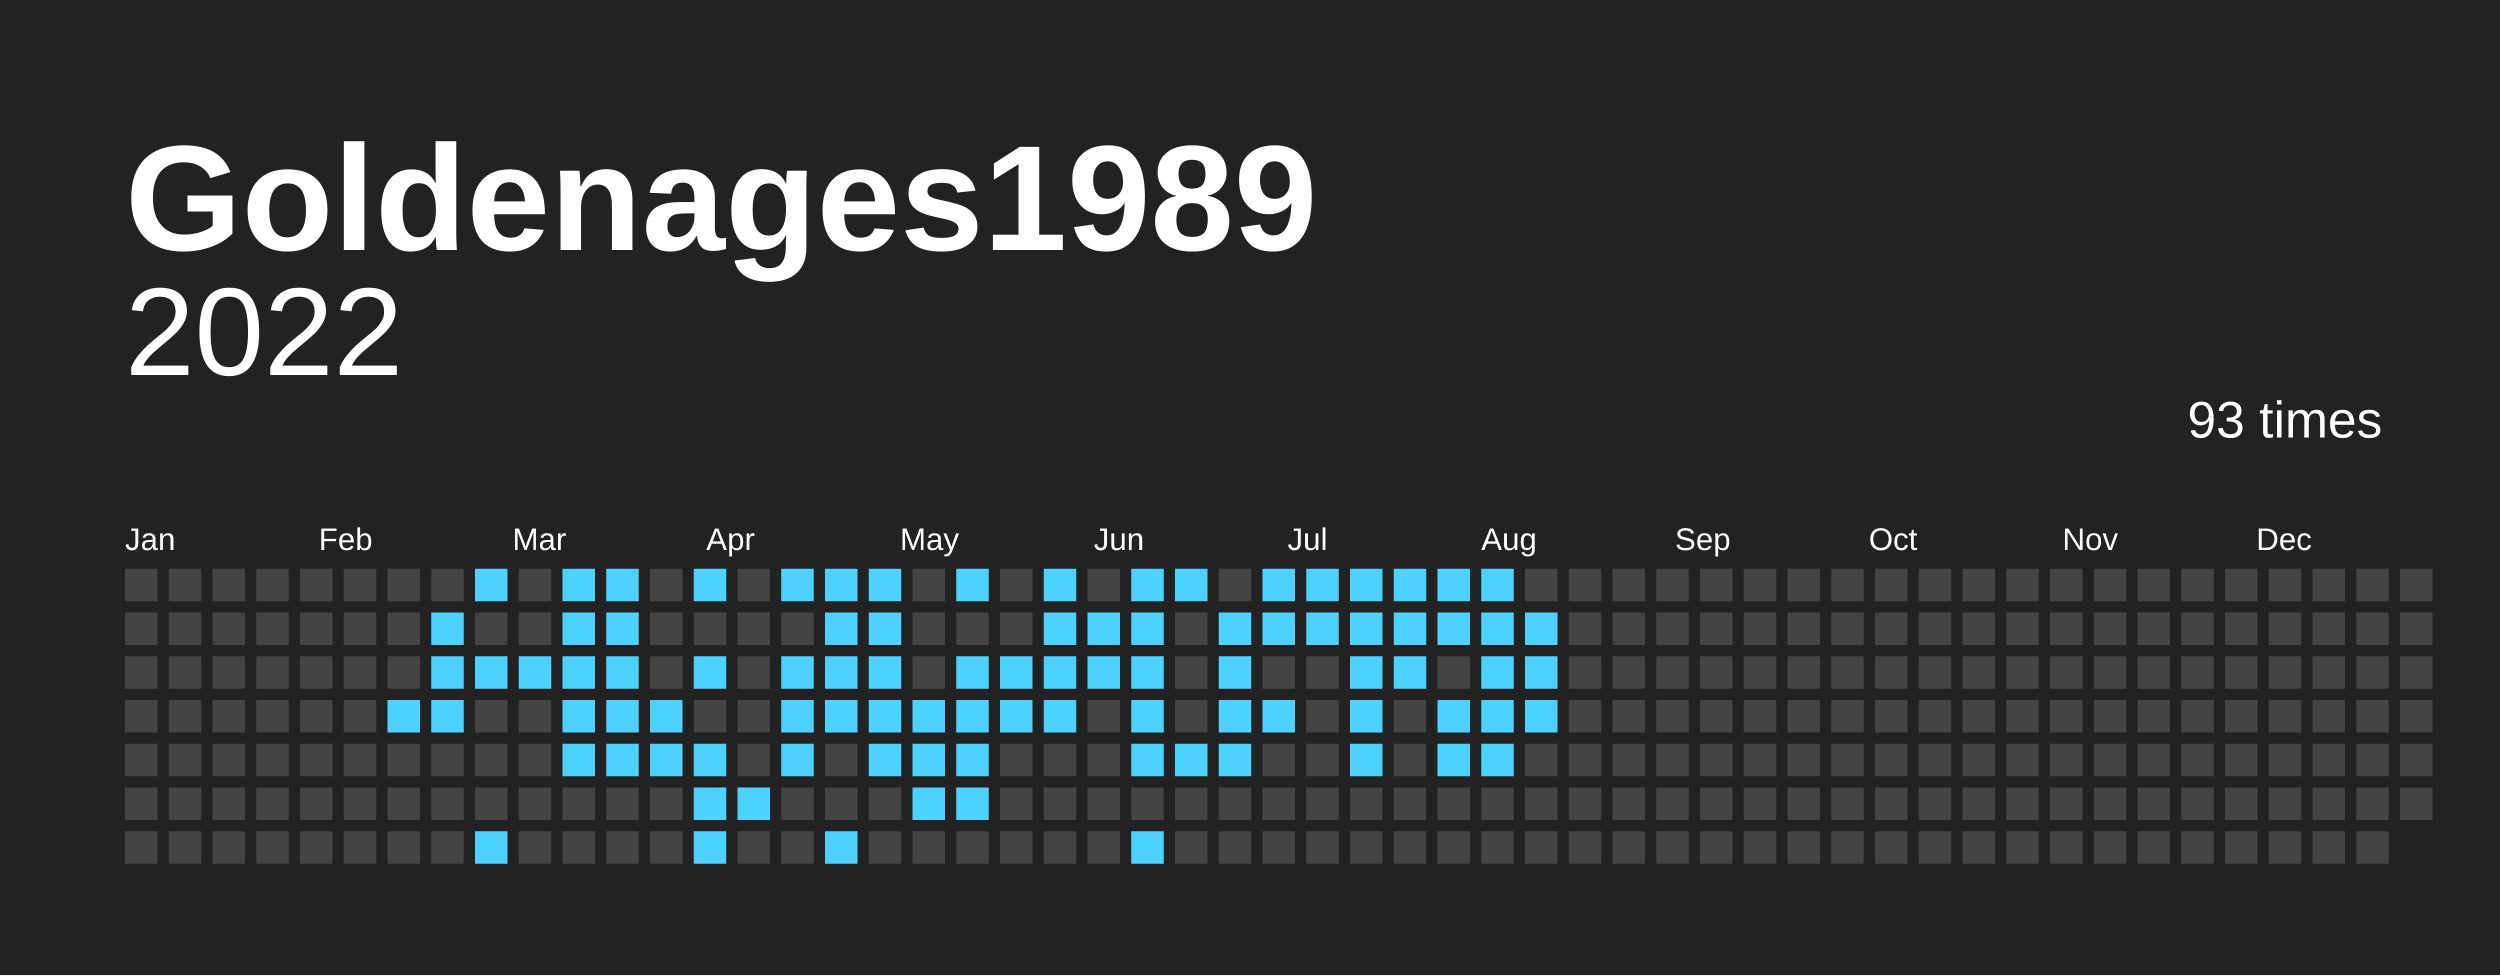
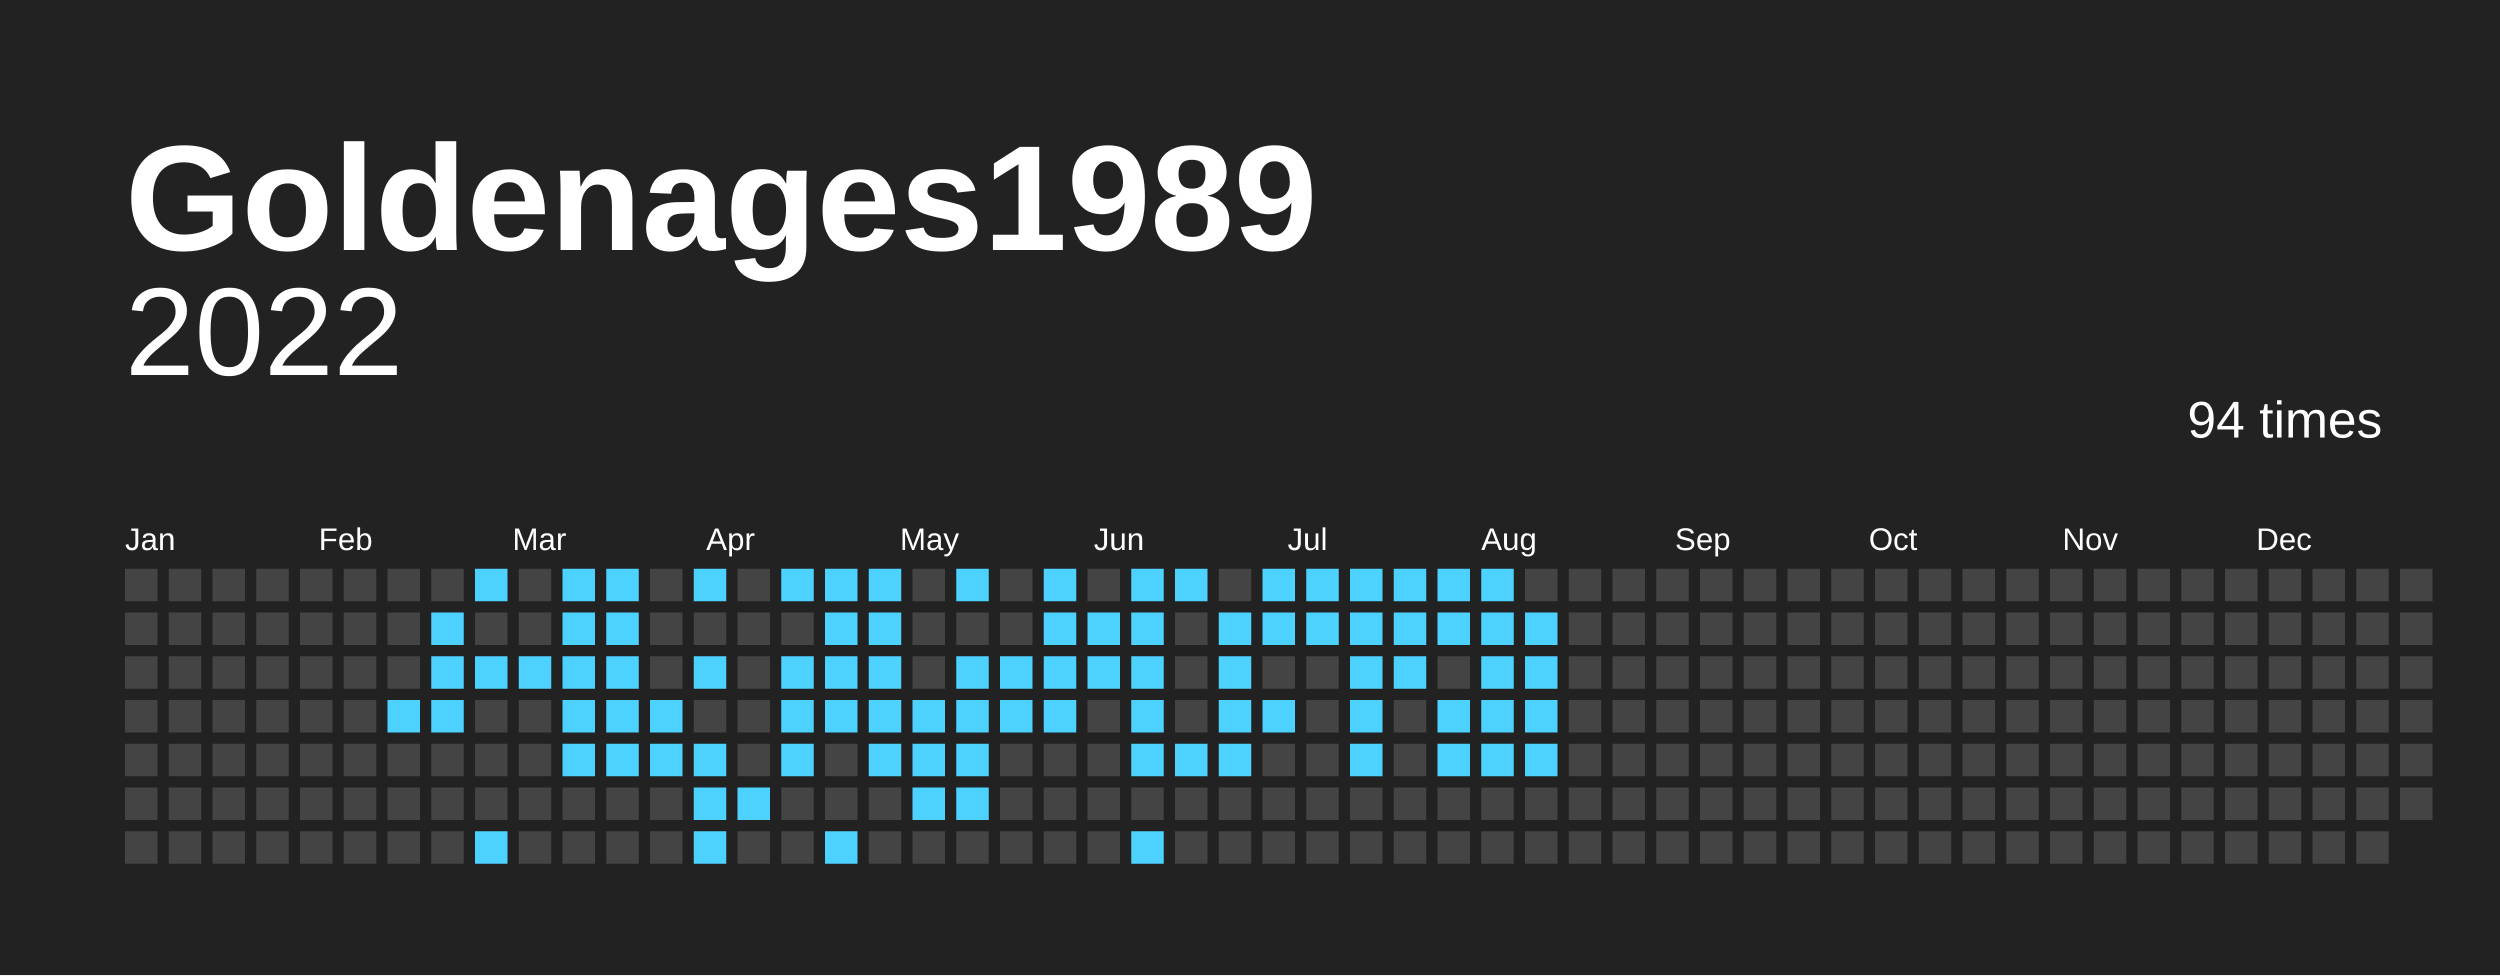
<svg xmlns="http://www.w3.org/2000/svg" baseProfile="full" height="78mm" version="1.1" viewBox="0,0,200,78" width="200mm">
  <defs />
  <rect fill="#222222" height="78" width="200" x="0" y="0" />
  <text fill="#FFFFFF" style="font-size:12px; font-family:Arial; font-weight:bold;" x="10" y="20">Goldenages1989</text>
  <text alignment-baseline="hanging" fill="#FFFFFF" style="font-size:10.0px; font-family:Arial;" x="10" y="30">2022</text>
-   <text alignment-baseline="hanging" fill="#FFFFFF" style="font-size:4.125px; font-family:Arial;" x="175" y="35">93 times</text>
+   <text alignment-baseline="hanging" fill="#FFFFFF" style="font-size:4.125px; font-family:Arial;" x="175" y="35">94 times</text>
  <text fill="#FFFFFF" style="font-size:2.5px; font-family:Arial" x="10.0" y="44">Jan</text>
  <text fill="#FFFFFF" style="font-size:2.5px; font-family:Arial" x="25.5" y="44">Feb</text>
  <text fill="#FFFFFF" style="font-size:2.5px; font-family:Arial" x="41.0" y="44">Mar</text>
  <text fill="#FFFFFF" style="font-size:2.5px; font-family:Arial" x="56.5" y="44">Apr</text>
  <text fill="#FFFFFF" style="font-size:2.5px; font-family:Arial" x="72.0" y="44">May</text>
  <text fill="#FFFFFF" style="font-size:2.5px; font-family:Arial" x="87.5" y="44">Jun</text>
  <text fill="#FFFFFF" style="font-size:2.5px; font-family:Arial" x="103.0" y="44">Jul</text>
  <text fill="#FFFFFF" style="font-size:2.5px; font-family:Arial" x="118.5" y="44">Aug</text>
  <text fill="#FFFFFF" style="font-size:2.5px; font-family:Arial" x="134.0" y="44">Sep</text>
  <text fill="#FFFFFF" style="font-size:2.5px; font-family:Arial" x="149.5" y="44">Oct</text>
  <text fill="#FFFFFF" style="font-size:2.5px; font-family:Arial" x="165.0" y="44">Nov</text>
  <text fill="#FFFFFF" style="font-size:2.5px; font-family:Arial" x="180.5" y="44">Dec</text>
  <rect fill="#444444" height="2.6" width="2.6" x="10.0" y="45.5" />
  <rect fill="#444444" height="2.6" width="2.6" x="10.0" y="49.0" />
  <rect fill="#444444" height="2.6" width="2.6" x="10.0" y="52.5" />
  <rect fill="#444444" height="2.6" width="2.6" x="10.0" y="56.0" />
  <rect fill="#444444" height="2.6" width="2.6" x="10.0" y="59.5" />
  <rect fill="#444444" height="2.6" width="2.6" x="10.0" y="63.0" />
  <rect fill="#444444" height="2.6" width="2.6" x="10.0" y="66.5" />
  <rect fill="#444444" height="2.6" width="2.6" x="13.5" y="45.5" />
  <rect fill="#444444" height="2.6" width="2.6" x="13.5" y="49.0" />
  <rect fill="#444444" height="2.6" width="2.6" x="13.5" y="52.5" />
  <rect fill="#444444" height="2.6" width="2.6" x="13.5" y="56.0" />
  <rect fill="#444444" height="2.6" width="2.6" x="13.5" y="59.5" />
  <rect fill="#444444" height="2.6" width="2.6" x="13.5" y="63.0" />
  <rect fill="#444444" height="2.6" width="2.6" x="13.5" y="66.5" />
  <rect fill="#444444" height="2.6" width="2.6" x="17.0" y="45.5" />
  <rect fill="#444444" height="2.6" width="2.6" x="17.0" y="49.0" />
  <rect fill="#444444" height="2.6" width="2.6" x="17.0" y="52.5" />
  <rect fill="#444444" height="2.6" width="2.6" x="17.0" y="56.0" />
  <rect fill="#444444" height="2.6" width="2.6" x="17.0" y="59.5" />
  <rect fill="#444444" height="2.6" width="2.6" x="17.0" y="63.0" />
  <rect fill="#444444" height="2.6" width="2.6" x="17.0" y="66.5" />
  <rect fill="#444444" height="2.6" width="2.6" x="20.5" y="45.5" />
  <rect fill="#444444" height="2.6" width="2.6" x="20.5" y="49.0" />
  <rect fill="#444444" height="2.6" width="2.6" x="20.5" y="52.5" />
  <rect fill="#444444" height="2.6" width="2.6" x="20.5" y="56.0" />
  <rect fill="#444444" height="2.6" width="2.6" x="20.5" y="59.5" />
  <rect fill="#444444" height="2.6" width="2.6" x="20.5" y="63.0" />
  <rect fill="#444444" height="2.6" width="2.6" x="20.5" y="66.5" />
  <rect fill="#444444" height="2.6" width="2.6" x="24.0" y="45.5" />
  <rect fill="#444444" height="2.6" width="2.6" x="24.0" y="49.0" />
  <rect fill="#444444" height="2.6" width="2.6" x="24.0" y="52.5" />
  <rect fill="#444444" height="2.6" width="2.6" x="24.0" y="56.0" />
  <rect fill="#444444" height="2.6" width="2.6" x="24.0" y="59.5" />
  <rect fill="#444444" height="2.6" width="2.6" x="24.0" y="63.0" />
  <rect fill="#444444" height="2.6" width="2.6" x="24.0" y="66.5" />
  <rect fill="#444444" height="2.6" width="2.6" x="27.5" y="45.5" />
  <rect fill="#444444" height="2.6" width="2.6" x="27.5" y="49.0" />
  <rect fill="#444444" height="2.6" width="2.6" x="27.5" y="52.5" />
  <rect fill="#444444" height="2.6" width="2.6" x="27.5" y="56.0" />
  <rect fill="#444444" height="2.6" width="2.6" x="27.5" y="59.5" />
  <rect fill="#444444" height="2.6" width="2.6" x="27.5" y="63.0" />
  <rect fill="#444444" height="2.6" width="2.6" x="27.5" y="66.5" />
  <rect fill="#444444" height="2.6" width="2.6" x="31.0" y="45.5" />
  <rect fill="#444444" height="2.6" width="2.6" x="31.0" y="49.0" />
  <rect fill="#444444" height="2.6" width="2.6" x="31.0" y="52.5" />
  <rect fill="#4DD2FF" height="2.6" width="2.6" x="31.0" y="56.0" />
  <rect fill="#444444" height="2.6" width="2.6" x="31.0" y="59.5" />
  <rect fill="#444444" height="2.6" width="2.6" x="31.0" y="63.0" />
  <rect fill="#444444" height="2.6" width="2.6" x="31.0" y="66.5" />
  <rect fill="#444444" height="2.6" width="2.6" x="34.5" y="45.5" />
  <rect fill="#4DD2FF" height="2.6" width="2.6" x="34.5" y="49.0" />
  <rect fill="#4DD2FF" height="2.6" width="2.6" x="34.5" y="52.5" />
  <rect fill="#4DD2FF" height="2.6" width="2.6" x="34.5" y="56.0" />
  <rect fill="#444444" height="2.6" width="2.6" x="34.5" y="59.5" />
  <rect fill="#444444" height="2.6" width="2.6" x="34.5" y="63.0" />
  <rect fill="#444444" height="2.6" width="2.6" x="34.5" y="66.5" />
  <rect fill="#4DD2FF" height="2.6" width="2.6" x="38.0" y="45.5" />
  <rect fill="#444444" height="2.6" width="2.6" x="38.0" y="49.0" />
  <rect fill="#4DD2FF" height="2.6" width="2.6" x="38.0" y="52.5" />
  <rect fill="#444444" height="2.6" width="2.6" x="38.0" y="56.0" />
  <rect fill="#444444" height="2.6" width="2.6" x="38.0" y="59.5" />
  <rect fill="#444444" height="2.6" width="2.6" x="38.0" y="63.0" />
  <rect fill="#4DD2FF" height="2.6" width="2.6" x="38.0" y="66.5" />
  <rect fill="#444444" height="2.6" width="2.6" x="41.5" y="45.5" />
  <rect fill="#444444" height="2.6" width="2.6" x="41.5" y="49.0" />
  <rect fill="#4DD2FF" height="2.6" width="2.6" x="41.5" y="52.5" />
  <rect fill="#444444" height="2.6" width="2.6" x="41.5" y="56.0" />
  <rect fill="#444444" height="2.6" width="2.6" x="41.5" y="59.5" />
  <rect fill="#444444" height="2.6" width="2.6" x="41.5" y="63.0" />
  <rect fill="#444444" height="2.6" width="2.6" x="41.5" y="66.5" />
  <rect fill="#4DD2FF" height="2.6" width="2.6" x="45.0" y="45.5" />
  <rect fill="#4DD2FF" height="2.6" width="2.6" x="45.0" y="49.0" />
  <rect fill="#4DD2FF" height="2.6" width="2.6" x="45.0" y="52.5" />
  <rect fill="#4DD2FF" height="2.6" width="2.6" x="45.0" y="56.0" />
  <rect fill="#4DD2FF" height="2.6" width="2.6" x="45.0" y="59.5" />
  <rect fill="#444444" height="2.6" width="2.6" x="45.0" y="63.0" />
  <rect fill="#444444" height="2.6" width="2.6" x="45.0" y="66.5" />
  <rect fill="#4DD2FF" height="2.6" width="2.6" x="48.5" y="45.5" />
  <rect fill="#4DD2FF" height="2.6" width="2.6" x="48.5" y="49.0" />
  <rect fill="#4DD2FF" height="2.6" width="2.6" x="48.5" y="52.5" />
  <rect fill="#4DD2FF" height="2.6" width="2.6" x="48.5" y="56.0" />
  <rect fill="#4DD2FF" height="2.6" width="2.6" x="48.5" y="59.5" />
  <rect fill="#444444" height="2.6" width="2.6" x="48.5" y="63.0" />
  <rect fill="#444444" height="2.6" width="2.6" x="48.5" y="66.5" />
  <rect fill="#444444" height="2.6" width="2.6" x="52.0" y="45.5" />
  <rect fill="#444444" height="2.6" width="2.6" x="52.0" y="49.0" />
  <rect fill="#444444" height="2.6" width="2.6" x="52.0" y="52.5" />
  <rect fill="#4DD2FF" height="2.6" width="2.6" x="52.0" y="56.0" />
  <rect fill="#4DD2FF" height="2.6" width="2.6" x="52.0" y="59.5" />
  <rect fill="#444444" height="2.6" width="2.6" x="52.0" y="63.0" />
  <rect fill="#444444" height="2.6" width="2.6" x="52.0" y="66.5" />
  <rect fill="#4DD2FF" height="2.6" width="2.6" x="55.5" y="45.5" />
  <rect fill="#444444" height="2.6" width="2.6" x="55.5" y="49.0" />
  <rect fill="#4DD2FF" height="2.6" width="2.6" x="55.5" y="52.5" />
  <rect fill="#444444" height="2.6" width="2.6" x="55.5" y="56.0" />
  <rect fill="#4DD2FF" height="2.6" width="2.6" x="55.5" y="59.5" />
  <rect fill="#4DD2FF" height="2.6" width="2.6" x="55.5" y="63.0" />
  <rect fill="#4DD2FF" height="2.6" width="2.6" x="55.5" y="66.5" />
  <rect fill="#444444" height="2.6" width="2.6" x="59.0" y="45.5" />
  <rect fill="#444444" height="2.6" width="2.6" x="59.0" y="49.0" />
  <rect fill="#444444" height="2.6" width="2.6" x="59.0" y="52.5" />
  <rect fill="#444444" height="2.6" width="2.6" x="59.0" y="56.0" />
  <rect fill="#444444" height="2.6" width="2.6" x="59.0" y="59.5" />
  <rect fill="#4DD2FF" height="2.6" width="2.6" x="59.0" y="63.0" />
  <rect fill="#444444" height="2.6" width="2.6" x="59.0" y="66.5" />
  <rect fill="#4DD2FF" height="2.6" width="2.6" x="62.5" y="45.5" />
  <rect fill="#444444" height="2.6" width="2.6" x="62.5" y="49.0" />
  <rect fill="#4DD2FF" height="2.6" width="2.6" x="62.5" y="52.5" />
  <rect fill="#4DD2FF" height="2.6" width="2.6" x="62.5" y="56.0" />
  <rect fill="#4DD2FF" height="2.6" width="2.6" x="62.5" y="59.5" />
  <rect fill="#444444" height="2.6" width="2.6" x="62.5" y="63.0" />
  <rect fill="#444444" height="2.6" width="2.6" x="62.5" y="66.5" />
  <rect fill="#4DD2FF" height="2.6" width="2.6" x="66.0" y="45.5" />
  <rect fill="#4DD2FF" height="2.6" width="2.6" x="66.0" y="49.0" />
  <rect fill="#4DD2FF" height="2.6" width="2.6" x="66.0" y="52.5" />
  <rect fill="#4DD2FF" height="2.6" width="2.6" x="66.0" y="56.0" />
  <rect fill="#444444" height="2.6" width="2.6" x="66.0" y="59.5" />
  <rect fill="#444444" height="2.6" width="2.6" x="66.0" y="63.0" />
  <rect fill="#4DD2FF" height="2.6" width="2.6" x="66.0" y="66.5" />
  <rect fill="#4DD2FF" height="2.6" width="2.6" x="69.5" y="45.5" />
  <rect fill="#4DD2FF" height="2.6" width="2.6" x="69.5" y="49.0" />
  <rect fill="#4DD2FF" height="2.6" width="2.6" x="69.5" y="52.5" />
  <rect fill="#4DD2FF" height="2.6" width="2.6" x="69.5" y="56.0" />
  <rect fill="#4DD2FF" height="2.6" width="2.6" x="69.5" y="59.5" />
  <rect fill="#444444" height="2.6" width="2.6" x="69.5" y="63.0" />
  <rect fill="#444444" height="2.6" width="2.6" x="69.5" y="66.5" />
  <rect fill="#444444" height="2.6" width="2.6" x="73.0" y="45.5" />
  <rect fill="#444444" height="2.6" width="2.6" x="73.0" y="49.0" />
  <rect fill="#444444" height="2.6" width="2.6" x="73.0" y="52.5" />
  <rect fill="#4DD2FF" height="2.6" width="2.6" x="73.0" y="56.0" />
  <rect fill="#4DD2FF" height="2.6" width="2.6" x="73.0" y="59.5" />
  <rect fill="#4DD2FF" height="2.6" width="2.6" x="73.0" y="63.0" />
  <rect fill="#444444" height="2.6" width="2.6" x="73.0" y="66.5" />
  <rect fill="#4DD2FF" height="2.6" width="2.6" x="76.5" y="45.5" />
  <rect fill="#444444" height="2.6" width="2.6" x="76.5" y="49.0" />
  <rect fill="#4DD2FF" height="2.6" width="2.6" x="76.5" y="52.5" />
  <rect fill="#4DD2FF" height="2.6" width="2.6" x="76.5" y="56.0" />
  <rect fill="#4DD2FF" height="2.6" width="2.6" x="76.5" y="59.5" />
  <rect fill="#4DD2FF" height="2.6" width="2.6" x="76.5" y="63.0" />
  <rect fill="#444444" height="2.6" width="2.6" x="76.5" y="66.5" />
  <rect fill="#444444" height="2.6" width="2.6" x="80.0" y="45.5" />
  <rect fill="#444444" height="2.6" width="2.6" x="80.0" y="49.0" />
  <rect fill="#4DD2FF" height="2.6" width="2.6" x="80.0" y="52.5" />
  <rect fill="#4DD2FF" height="2.6" width="2.6" x="80.0" y="56.0" />
  <rect fill="#444444" height="2.6" width="2.6" x="80.0" y="59.5" />
  <rect fill="#444444" height="2.6" width="2.6" x="80.0" y="63.0" />
  <rect fill="#444444" height="2.6" width="2.6" x="80.0" y="66.5" />
  <rect fill="#4DD2FF" height="2.6" width="2.6" x="83.5" y="45.5" />
  <rect fill="#4DD2FF" height="2.6" width="2.6" x="83.5" y="49.0" />
  <rect fill="#4DD2FF" height="2.6" width="2.6" x="83.5" y="52.5" />
  <rect fill="#4DD2FF" height="2.6" width="2.6" x="83.5" y="56.0" />
  <rect fill="#444444" height="2.6" width="2.6" x="83.5" y="59.5" />
  <rect fill="#444444" height="2.6" width="2.6" x="83.5" y="63.0" />
  <rect fill="#444444" height="2.6" width="2.6" x="83.5" y="66.5" />
  <rect fill="#444444" height="2.6" width="2.6" x="87.0" y="45.5" />
  <rect fill="#4DD2FF" height="2.6" width="2.6" x="87.0" y="49.0" />
  <rect fill="#4DD2FF" height="2.6" width="2.6" x="87.0" y="52.5" />
  <rect fill="#444444" height="2.6" width="2.6" x="87.0" y="56.0" />
  <rect fill="#444444" height="2.6" width="2.6" x="87.0" y="59.5" />
  <rect fill="#444444" height="2.6" width="2.6" x="87.0" y="63.0" />
  <rect fill="#444444" height="2.6" width="2.6" x="87.0" y="66.5" />
  <rect fill="#4DD2FF" height="2.6" width="2.6" x="90.5" y="45.5" />
  <rect fill="#4DD2FF" height="2.6" width="2.6" x="90.5" y="49.0" />
  <rect fill="#4DD2FF" height="2.6" width="2.6" x="90.5" y="52.5" />
  <rect fill="#4DD2FF" height="2.6" width="2.6" x="90.5" y="56.0" />
  <rect fill="#4DD2FF" height="2.6" width="2.6" x="90.5" y="59.5" />
  <rect fill="#444444" height="2.6" width="2.6" x="90.5" y="63.0" />
  <rect fill="#4DD2FF" height="2.6" width="2.6" x="90.5" y="66.5" />
  <rect fill="#4DD2FF" height="2.6" width="2.6" x="94.0" y="45.5" />
  <rect fill="#444444" height="2.6" width="2.6" x="94.0" y="49.0" />
  <rect fill="#444444" height="2.6" width="2.6" x="94.0" y="52.5" />
  <rect fill="#444444" height="2.6" width="2.6" x="94.0" y="56.0" />
  <rect fill="#4DD2FF" height="2.6" width="2.6" x="94.0" y="59.5" />
  <rect fill="#444444" height="2.6" width="2.6" x="94.0" y="63.0" />
  <rect fill="#444444" height="2.6" width="2.6" x="94.0" y="66.5" />
  <rect fill="#444444" height="2.6" width="2.6" x="97.5" y="45.5" />
  <rect fill="#4DD2FF" height="2.6" width="2.6" x="97.5" y="49.0" />
  <rect fill="#4DD2FF" height="2.6" width="2.6" x="97.5" y="52.5" />
  <rect fill="#4DD2FF" height="2.6" width="2.6" x="97.5" y="56.0" />
  <rect fill="#4DD2FF" height="2.6" width="2.6" x="97.5" y="59.5" />
  <rect fill="#444444" height="2.6" width="2.6" x="97.5" y="63.0" />
  <rect fill="#444444" height="2.6" width="2.6" x="97.5" y="66.5" />
  <rect fill="#4DD2FF" height="2.6" width="2.6" x="101.0" y="45.5" />
  <rect fill="#4DD2FF" height="2.6" width="2.6" x="101.0" y="49.0" />
  <rect fill="#444444" height="2.6" width="2.6" x="101.0" y="52.5" />
  <rect fill="#4DD2FF" height="2.6" width="2.6" x="101.0" y="56.0" />
  <rect fill="#444444" height="2.6" width="2.6" x="101.0" y="59.5" />
  <rect fill="#444444" height="2.6" width="2.6" x="101.0" y="63.0" />
  <rect fill="#444444" height="2.6" width="2.6" x="101.0" y="66.5" />
  <rect fill="#4DD2FF" height="2.6" width="2.6" x="104.5" y="45.5" />
  <rect fill="#4DD2FF" height="2.6" width="2.6" x="104.5" y="49.0" />
  <rect fill="#444444" height="2.6" width="2.6" x="104.5" y="52.5" />
  <rect fill="#444444" height="2.6" width="2.6" x="104.5" y="56.0" />
  <rect fill="#444444" height="2.6" width="2.6" x="104.5" y="59.5" />
  <rect fill="#444444" height="2.6" width="2.6" x="104.5" y="63.0" />
  <rect fill="#444444" height="2.6" width="2.6" x="104.5" y="66.5" />
  <rect fill="#4DD2FF" height="2.6" width="2.6" x="108.0" y="45.5" />
  <rect fill="#4DD2FF" height="2.6" width="2.6" x="108.0" y="49.0" />
  <rect fill="#4DD2FF" height="2.6" width="2.6" x="108.0" y="52.5" />
  <rect fill="#4DD2FF" height="2.6" width="2.6" x="108.0" y="56.0" />
  <rect fill="#4DD2FF" height="2.6" width="2.6" x="108.0" y="59.5" />
  <rect fill="#444444" height="2.6" width="2.6" x="108.0" y="63.0" />
  <rect fill="#444444" height="2.6" width="2.6" x="108.0" y="66.5" />
  <rect fill="#4DD2FF" height="2.6" width="2.6" x="111.5" y="45.5" />
  <rect fill="#4DD2FF" height="2.6" width="2.6" x="111.5" y="49.0" />
  <rect fill="#4DD2FF" height="2.6" width="2.6" x="111.5" y="52.5" />
  <rect fill="#444444" height="2.6" width="2.6" x="111.5" y="56.0" />
  <rect fill="#444444" height="2.6" width="2.6" x="111.5" y="59.5" />
  <rect fill="#444444" height="2.6" width="2.6" x="111.5" y="63.0" />
  <rect fill="#444444" height="2.6" width="2.6" x="111.5" y="66.5" />
  <rect fill="#4DD2FF" height="2.6" width="2.6" x="115.0" y="45.5" />
  <rect fill="#4DD2FF" height="2.6" width="2.6" x="115.0" y="49.0" />
  <rect fill="#444444" height="2.6" width="2.6" x="115.0" y="52.5" />
  <rect fill="#4DD2FF" height="2.6" width="2.6" x="115.0" y="56.0" />
  <rect fill="#4DD2FF" height="2.6" width="2.6" x="115.0" y="59.5" />
  <rect fill="#444444" height="2.6" width="2.6" x="115.0" y="63.0" />
  <rect fill="#444444" height="2.6" width="2.6" x="115.0" y="66.5" />
  <rect fill="#4DD2FF" height="2.6" width="2.6" x="118.5" y="45.5" />
  <rect fill="#4DD2FF" height="2.6" width="2.6" x="118.5" y="49.0" />
  <rect fill="#4DD2FF" height="2.6" width="2.6" x="118.5" y="52.5" />
  <rect fill="#4DD2FF" height="2.6" width="2.6" x="118.5" y="56.0" />
  <rect fill="#4DD2FF" height="2.6" width="2.6" x="118.5" y="59.5" />
  <rect fill="#444444" height="2.6" width="2.6" x="118.5" y="63.0" />
  <rect fill="#444444" height="2.6" width="2.6" x="118.5" y="66.5" />
  <rect fill="#444444" height="2.6" width="2.6" x="122.0" y="45.5" />
  <rect fill="#4DD2FF" height="2.6" width="2.6" x="122.0" y="49.0" />
  <rect fill="#4DD2FF" height="2.6" width="2.6" x="122.0" y="52.5" />
  <rect fill="#4DD2FF" height="2.6" width="2.6" x="122.0" y="56.0" />
-   <rect fill="#444444" height="2.6" width="2.6" x="122.0" y="59.5" />
+   <rect fill="#4DD2FF" height="2.6" width="2.6" x="122.0" y="59.5" />
  <rect fill="#444444" height="2.6" width="2.6" x="122.0" y="63.0" />
  <rect fill="#444444" height="2.6" width="2.6" x="122.0" y="66.5" />
  <rect fill="#444444" height="2.6" width="2.6" x="125.5" y="45.5" />
  <rect fill="#444444" height="2.6" width="2.6" x="125.5" y="49.0" />
  <rect fill="#444444" height="2.6" width="2.6" x="125.5" y="52.5" />
  <rect fill="#444444" height="2.6" width="2.6" x="125.5" y="56.0" />
  <rect fill="#444444" height="2.6" width="2.6" x="125.5" y="59.5" />
  <rect fill="#444444" height="2.6" width="2.6" x="125.5" y="63.0" />
  <rect fill="#444444" height="2.6" width="2.6" x="125.5" y="66.5" />
  <rect fill="#444444" height="2.6" width="2.6" x="129.0" y="45.5" />
  <rect fill="#444444" height="2.6" width="2.6" x="129.0" y="49.0" />
  <rect fill="#444444" height="2.6" width="2.6" x="129.0" y="52.5" />
  <rect fill="#444444" height="2.6" width="2.6" x="129.0" y="56.0" />
  <rect fill="#444444" height="2.6" width="2.6" x="129.0" y="59.5" />
  <rect fill="#444444" height="2.6" width="2.6" x="129.0" y="63.0" />
  <rect fill="#444444" height="2.6" width="2.6" x="129.0" y="66.5" />
  <rect fill="#444444" height="2.6" width="2.6" x="132.5" y="45.5" />
  <rect fill="#444444" height="2.6" width="2.6" x="132.5" y="49.0" />
  <rect fill="#444444" height="2.6" width="2.6" x="132.5" y="52.5" />
  <rect fill="#444444" height="2.6" width="2.6" x="132.5" y="56.0" />
  <rect fill="#444444" height="2.6" width="2.6" x="132.5" y="59.5" />
  <rect fill="#444444" height="2.6" width="2.6" x="132.5" y="63.0" />
  <rect fill="#444444" height="2.6" width="2.6" x="132.5" y="66.5" />
  <rect fill="#444444" height="2.6" width="2.6" x="136.0" y="45.5" />
  <rect fill="#444444" height="2.6" width="2.6" x="136.0" y="49.0" />
  <rect fill="#444444" height="2.6" width="2.6" x="136.0" y="52.5" />
  <rect fill="#444444" height="2.6" width="2.6" x="136.0" y="56.0" />
  <rect fill="#444444" height="2.6" width="2.6" x="136.0" y="59.5" />
  <rect fill="#444444" height="2.6" width="2.6" x="136.0" y="63.0" />
  <rect fill="#444444" height="2.6" width="2.6" x="136.0" y="66.5" />
  <rect fill="#444444" height="2.6" width="2.6" x="139.5" y="45.5" />
  <rect fill="#444444" height="2.6" width="2.6" x="139.5" y="49.0" />
  <rect fill="#444444" height="2.6" width="2.6" x="139.5" y="52.5" />
  <rect fill="#444444" height="2.6" width="2.6" x="139.5" y="56.0" />
  <rect fill="#444444" height="2.6" width="2.6" x="139.5" y="59.5" />
  <rect fill="#444444" height="2.6" width="2.6" x="139.5" y="63.0" />
  <rect fill="#444444" height="2.6" width="2.6" x="139.5" y="66.5" />
  <rect fill="#444444" height="2.6" width="2.6" x="143.0" y="45.5" />
  <rect fill="#444444" height="2.6" width="2.6" x="143.0" y="49.0" />
  <rect fill="#444444" height="2.6" width="2.6" x="143.0" y="52.5" />
  <rect fill="#444444" height="2.6" width="2.6" x="143.0" y="56.0" />
  <rect fill="#444444" height="2.6" width="2.6" x="143.0" y="59.5" />
  <rect fill="#444444" height="2.6" width="2.6" x="143.0" y="63.0" />
  <rect fill="#444444" height="2.6" width="2.6" x="143.0" y="66.5" />
  <rect fill="#444444" height="2.6" width="2.6" x="146.5" y="45.5" />
  <rect fill="#444444" height="2.6" width="2.6" x="146.5" y="49.0" />
  <rect fill="#444444" height="2.6" width="2.6" x="146.5" y="52.5" />
  <rect fill="#444444" height="2.6" width="2.6" x="146.5" y="56.0" />
  <rect fill="#444444" height="2.6" width="2.6" x="146.5" y="59.5" />
  <rect fill="#444444" height="2.6" width="2.6" x="146.5" y="63.0" />
  <rect fill="#444444" height="2.6" width="2.6" x="146.5" y="66.5" />
  <rect fill="#444444" height="2.6" width="2.6" x="150.0" y="45.5" />
  <rect fill="#444444" height="2.6" width="2.6" x="150.0" y="49.0" />
  <rect fill="#444444" height="2.6" width="2.6" x="150.0" y="52.5" />
  <rect fill="#444444" height="2.6" width="2.6" x="150.0" y="56.0" />
  <rect fill="#444444" height="2.6" width="2.6" x="150.0" y="59.5" />
  <rect fill="#444444" height="2.6" width="2.6" x="150.0" y="63.0" />
  <rect fill="#444444" height="2.6" width="2.6" x="150.0" y="66.5" />
  <rect fill="#444444" height="2.6" width="2.6" x="153.5" y="45.5" />
  <rect fill="#444444" height="2.6" width="2.6" x="153.5" y="49.0" />
  <rect fill="#444444" height="2.6" width="2.6" x="153.5" y="52.5" />
  <rect fill="#444444" height="2.6" width="2.6" x="153.5" y="56.0" />
  <rect fill="#444444" height="2.6" width="2.6" x="153.5" y="59.5" />
  <rect fill="#444444" height="2.6" width="2.6" x="153.5" y="63.0" />
  <rect fill="#444444" height="2.6" width="2.6" x="153.5" y="66.5" />
  <rect fill="#444444" height="2.6" width="2.6" x="157.0" y="45.5" />
  <rect fill="#444444" height="2.6" width="2.6" x="157.0" y="49.0" />
  <rect fill="#444444" height="2.6" width="2.6" x="157.0" y="52.5" />
  <rect fill="#444444" height="2.6" width="2.6" x="157.0" y="56.0" />
  <rect fill="#444444" height="2.6" width="2.6" x="157.0" y="59.5" />
  <rect fill="#444444" height="2.6" width="2.6" x="157.0" y="63.0" />
  <rect fill="#444444" height="2.6" width="2.6" x="157.0" y="66.5" />
  <rect fill="#444444" height="2.6" width="2.6" x="160.5" y="45.5" />
  <rect fill="#444444" height="2.6" width="2.6" x="160.5" y="49.0" />
  <rect fill="#444444" height="2.6" width="2.6" x="160.5" y="52.5" />
  <rect fill="#444444" height="2.6" width="2.6" x="160.5" y="56.0" />
  <rect fill="#444444" height="2.6" width="2.6" x="160.5" y="59.5" />
  <rect fill="#444444" height="2.6" width="2.6" x="160.5" y="63.0" />
  <rect fill="#444444" height="2.6" width="2.6" x="160.5" y="66.5" />
  <rect fill="#444444" height="2.6" width="2.6" x="164.0" y="45.5" />
  <rect fill="#444444" height="2.6" width="2.6" x="164.0" y="49.0" />
  <rect fill="#444444" height="2.6" width="2.6" x="164.0" y="52.5" />
  <rect fill="#444444" height="2.6" width="2.6" x="164.0" y="56.0" />
  <rect fill="#444444" height="2.6" width="2.6" x="164.0" y="59.5" />
  <rect fill="#444444" height="2.6" width="2.6" x="164.0" y="63.0" />
  <rect fill="#444444" height="2.6" width="2.6" x="164.0" y="66.5" />
  <rect fill="#444444" height="2.6" width="2.6" x="167.5" y="45.5" />
  <rect fill="#444444" height="2.6" width="2.6" x="167.5" y="49.0" />
  <rect fill="#444444" height="2.6" width="2.6" x="167.5" y="52.5" />
  <rect fill="#444444" height="2.6" width="2.6" x="167.5" y="56.0" />
  <rect fill="#444444" height="2.6" width="2.6" x="167.5" y="59.5" />
  <rect fill="#444444" height="2.6" width="2.6" x="167.5" y="63.0" />
  <rect fill="#444444" height="2.6" width="2.6" x="167.5" y="66.5" />
  <rect fill="#444444" height="2.6" width="2.6" x="171.0" y="45.5" />
  <rect fill="#444444" height="2.6" width="2.6" x="171.0" y="49.0" />
  <rect fill="#444444" height="2.6" width="2.6" x="171.0" y="52.5" />
  <rect fill="#444444" height="2.6" width="2.6" x="171.0" y="56.0" />
  <rect fill="#444444" height="2.6" width="2.6" x="171.0" y="59.5" />
  <rect fill="#444444" height="2.6" width="2.6" x="171.0" y="63.0" />
  <rect fill="#444444" height="2.6" width="2.6" x="171.0" y="66.5" />
  <rect fill="#444444" height="2.6" width="2.6" x="174.5" y="45.5" />
  <rect fill="#444444" height="2.6" width="2.6" x="174.5" y="49.0" />
  <rect fill="#444444" height="2.6" width="2.6" x="174.5" y="52.5" />
  <rect fill="#444444" height="2.6" width="2.6" x="174.5" y="56.0" />
  <rect fill="#444444" height="2.6" width="2.6" x="174.5" y="59.5" />
  <rect fill="#444444" height="2.6" width="2.6" x="174.5" y="63.0" />
  <rect fill="#444444" height="2.6" width="2.6" x="174.5" y="66.5" />
  <rect fill="#444444" height="2.6" width="2.6" x="178.0" y="45.5" />
  <rect fill="#444444" height="2.6" width="2.6" x="178.0" y="49.0" />
  <rect fill="#444444" height="2.6" width="2.6" x="178.0" y="52.5" />
  <rect fill="#444444" height="2.6" width="2.6" x="178.0" y="56.0" />
  <rect fill="#444444" height="2.6" width="2.6" x="178.0" y="59.5" />
  <rect fill="#444444" height="2.6" width="2.6" x="178.0" y="63.0" />
  <rect fill="#444444" height="2.6" width="2.6" x="178.0" y="66.5" />
  <rect fill="#444444" height="2.6" width="2.6" x="181.5" y="45.5" />
  <rect fill="#444444" height="2.6" width="2.6" x="181.5" y="49.0" />
  <rect fill="#444444" height="2.6" width="2.6" x="181.5" y="52.5" />
  <rect fill="#444444" height="2.6" width="2.6" x="181.5" y="56.0" />
  <rect fill="#444444" height="2.6" width="2.6" x="181.5" y="59.5" />
  <rect fill="#444444" height="2.6" width="2.6" x="181.5" y="63.0" />
  <rect fill="#444444" height="2.6" width="2.6" x="181.5" y="66.5" />
  <rect fill="#444444" height="2.6" width="2.6" x="185.0" y="45.5" />
  <rect fill="#444444" height="2.6" width="2.6" x="185.0" y="49.0" />
  <rect fill="#444444" height="2.6" width="2.6" x="185.0" y="52.5" />
  <rect fill="#444444" height="2.6" width="2.6" x="185.0" y="56.0" />
  <rect fill="#444444" height="2.6" width="2.6" x="185.0" y="59.5" />
  <rect fill="#444444" height="2.6" width="2.6" x="185.0" y="63.0" />
  <rect fill="#444444" height="2.6" width="2.6" x="185.0" y="66.5" />
  <rect fill="#444444" height="2.6" width="2.6" x="188.5" y="45.5" />
  <rect fill="#444444" height="2.6" width="2.6" x="188.5" y="49.0" />
  <rect fill="#444444" height="2.6" width="2.6" x="188.5" y="52.5" />
  <rect fill="#444444" height="2.6" width="2.6" x="188.5" y="56.0" />
  <rect fill="#444444" height="2.6" width="2.6" x="188.5" y="59.5" />
  <rect fill="#444444" height="2.6" width="2.6" x="188.5" y="63.0" />
  <rect fill="#444444" height="2.6" width="2.6" x="188.5" y="66.5" />
  <rect fill="#444444" height="2.6" width="2.6" x="192.0" y="45.5" />
  <rect fill="#444444" height="2.6" width="2.6" x="192.0" y="49.0" />
  <rect fill="#444444" height="2.6" width="2.6" x="192.0" y="52.5" />
  <rect fill="#444444" height="2.6" width="2.6" x="192.0" y="56.0" />
  <rect fill="#444444" height="2.6" width="2.6" x="192.0" y="59.5" />
  <rect fill="#444444" height="2.6" width="2.6" x="192.0" y="63.0" />
</svg>
